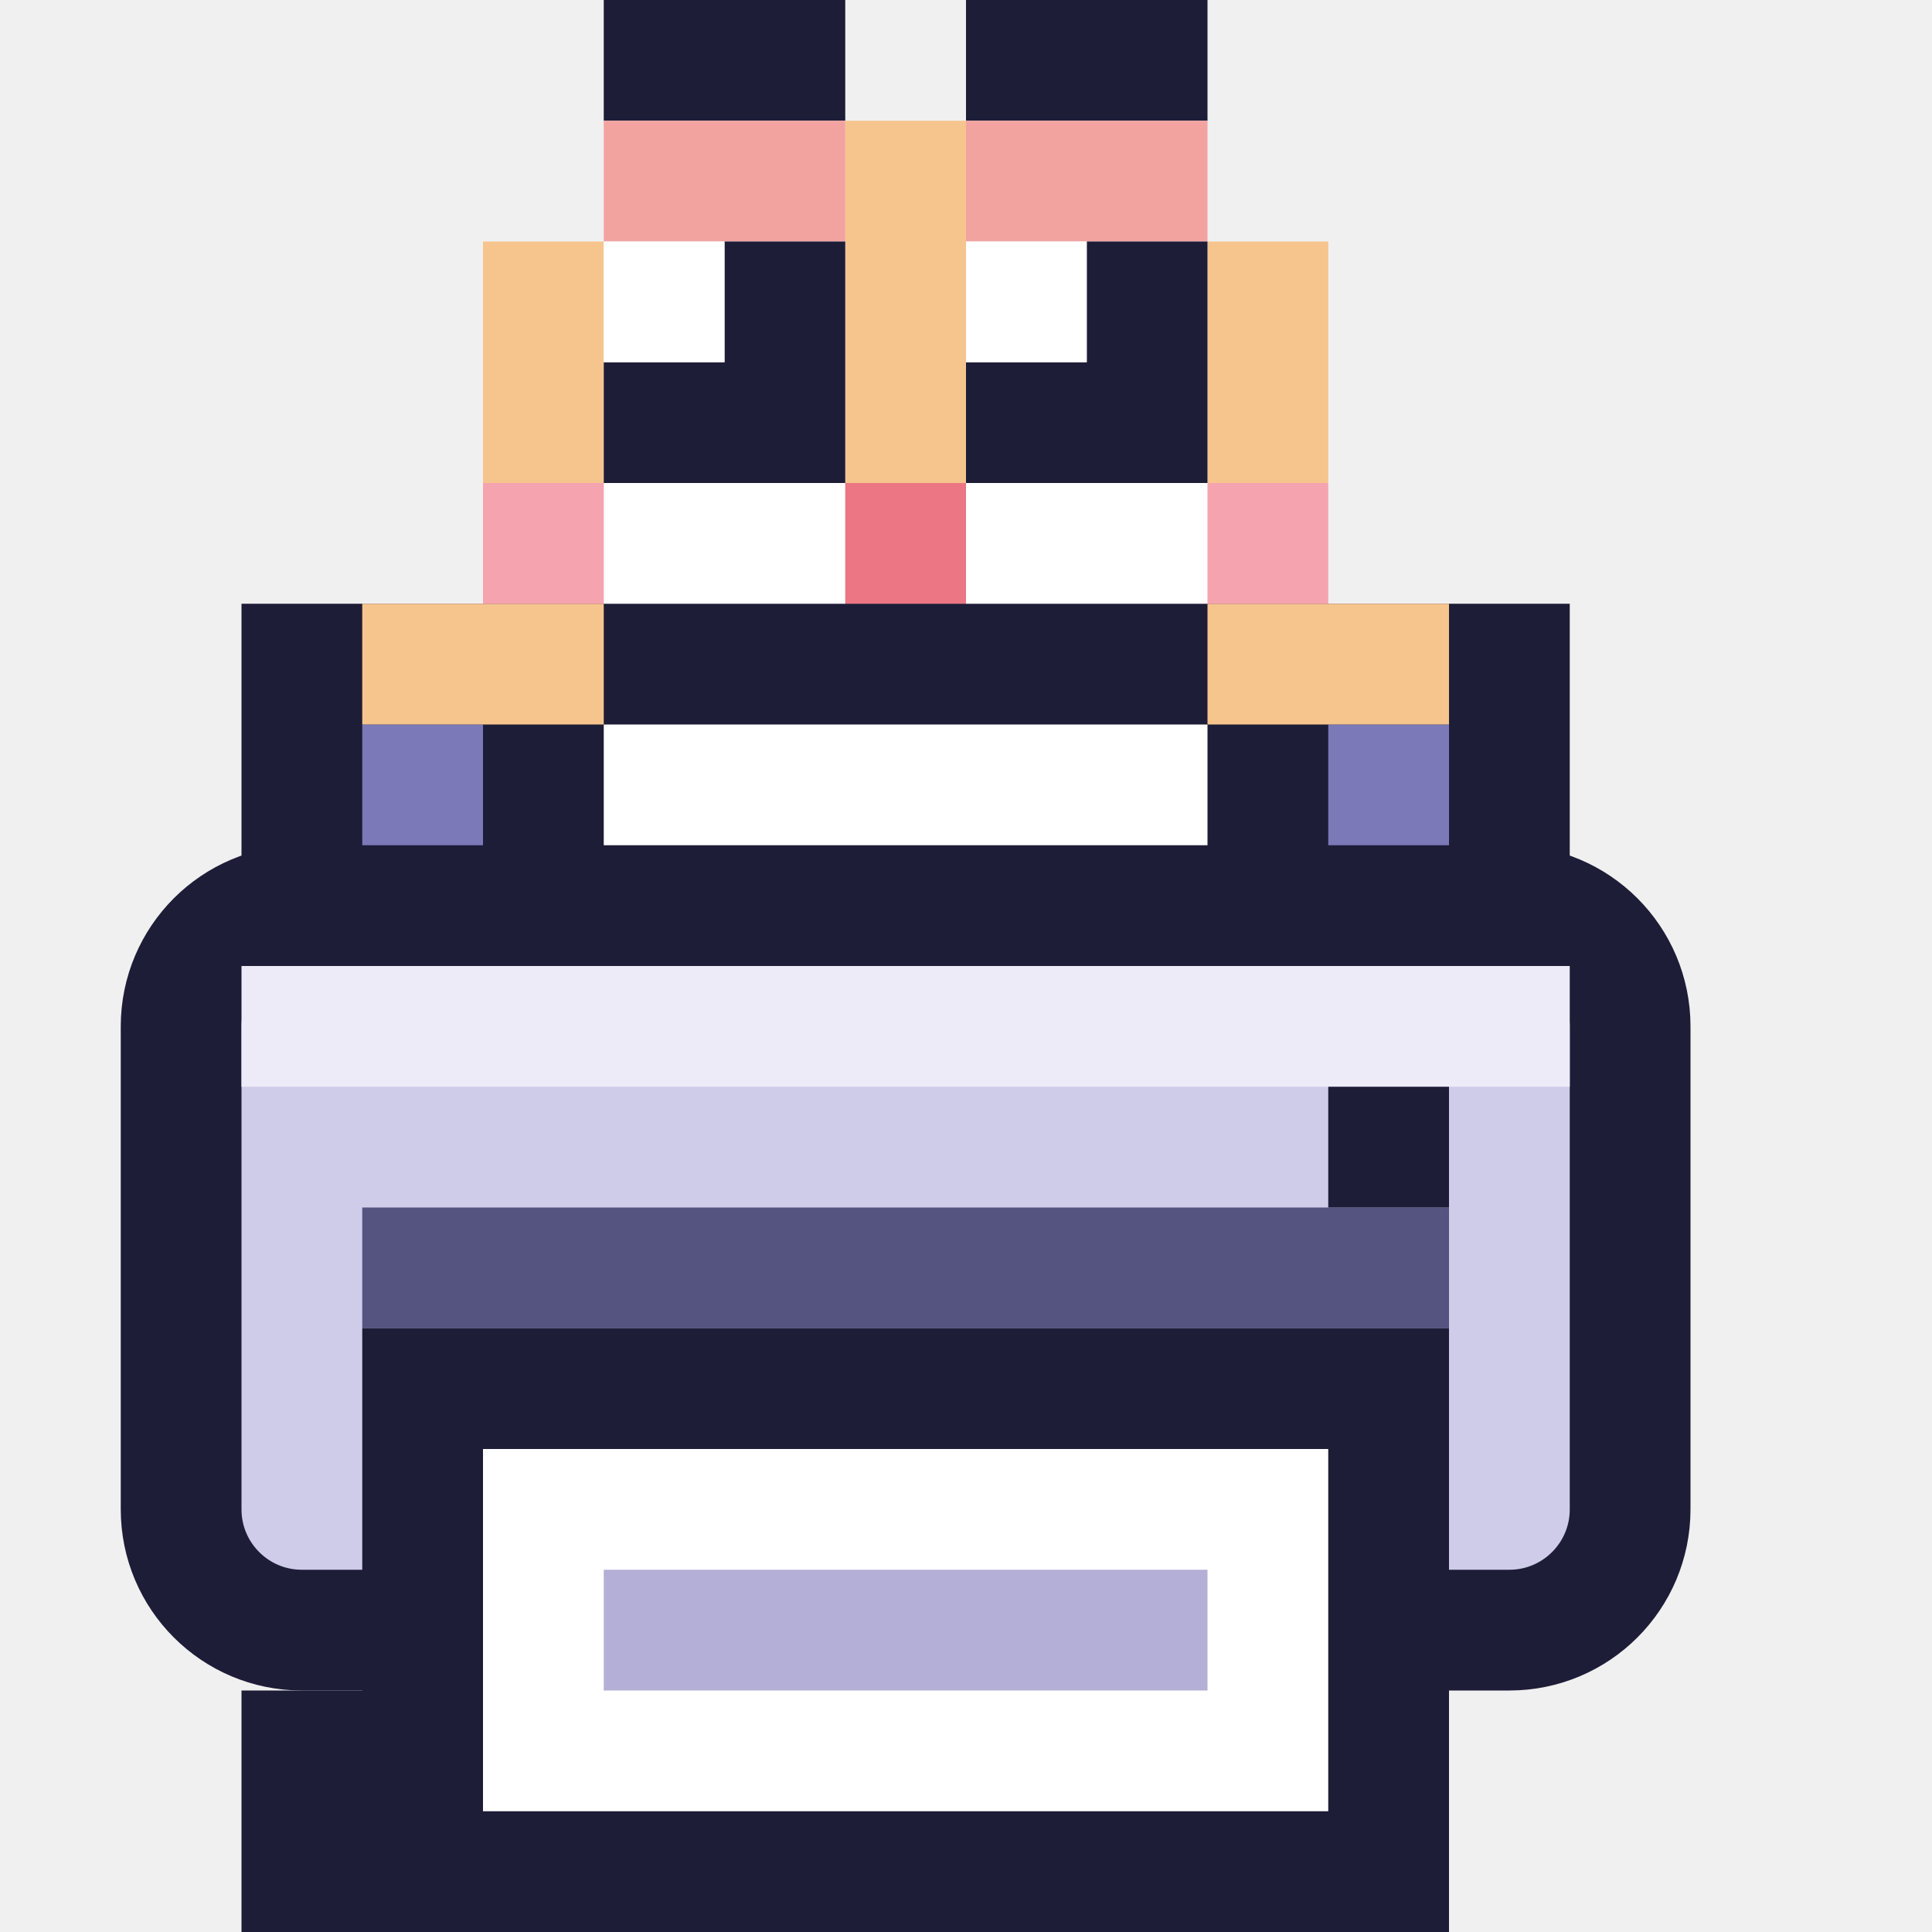
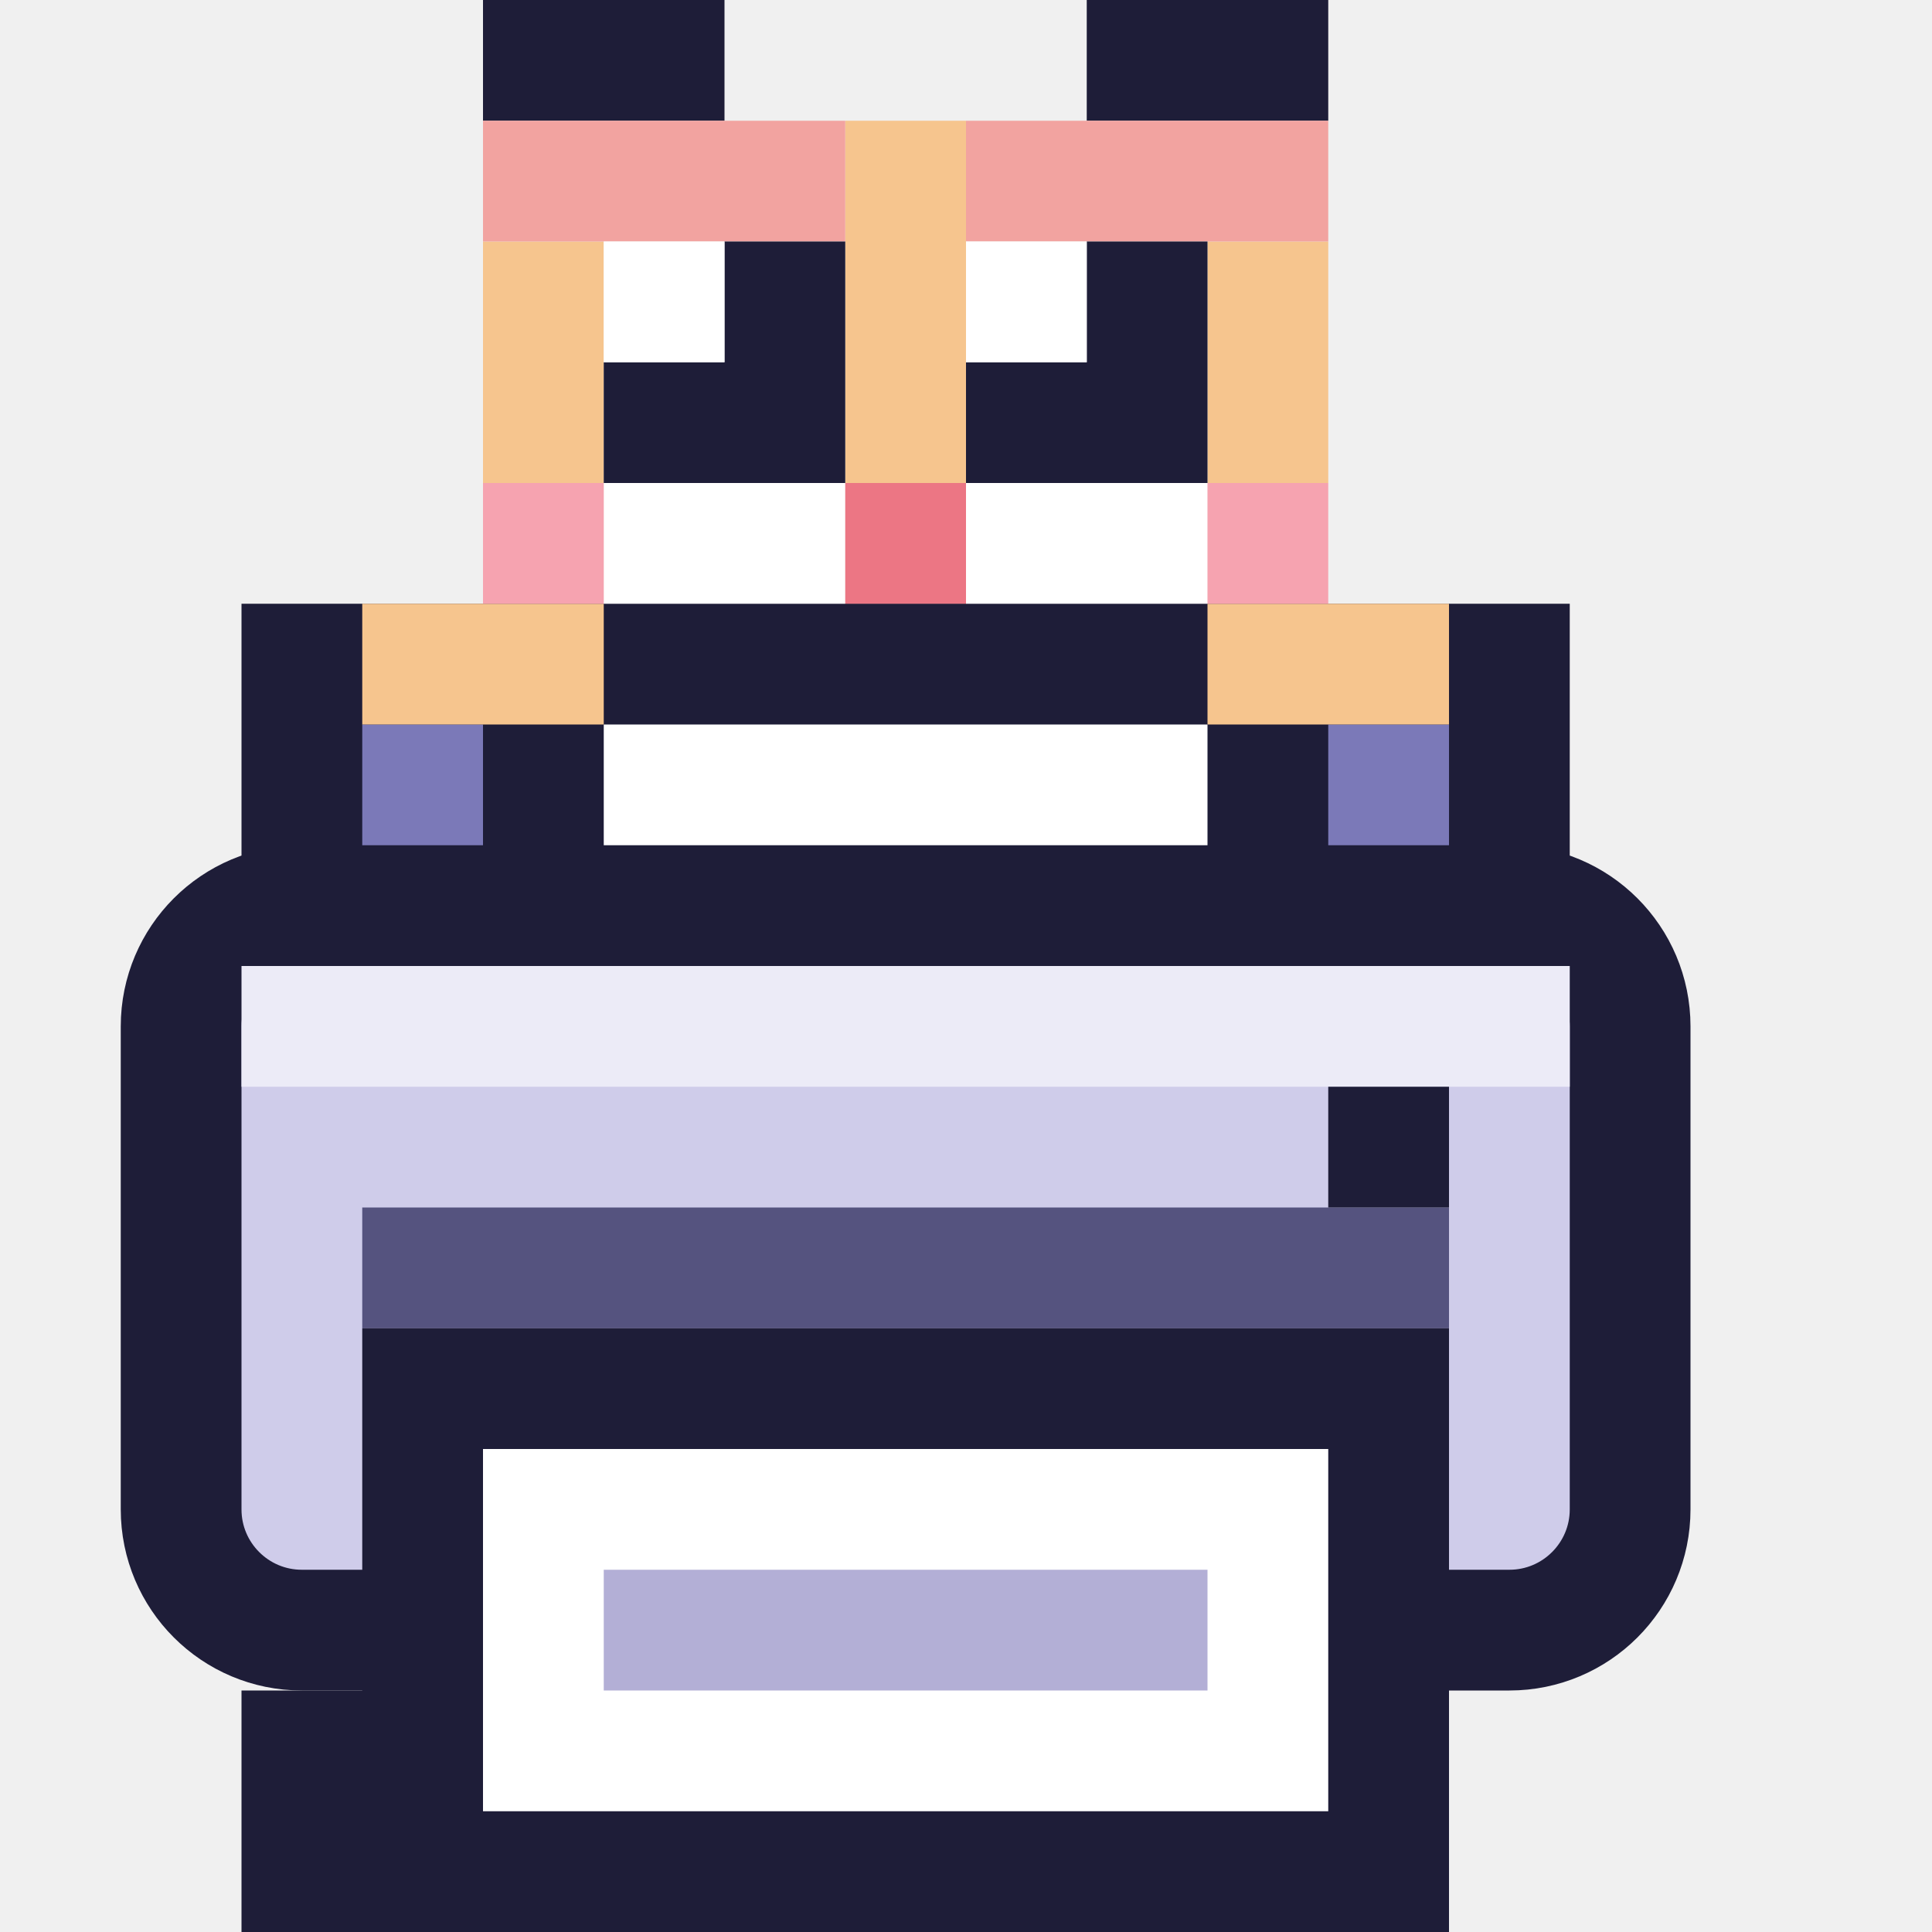
<svg xmlns="http://www.w3.org/2000/svg" width="16" height="16" viewBox="0 0 16 16">
  <g id="back">
    <path id="tray" d="M2.5 8V5.5H12.5V8" fill="#7B79B8" stroke="#1E1D38" stroke-width="1" />
    <path id="sheet_in" d="M4.5 8V5.5H10.5V8" fill="#FFFFFF" stroke="#1E1D38" stroke-width="1" />
  </g>
  <g id="hamster">
    <path id="hm_peach" d="M7 1h1v1h-1ZM4 2h1v1h-1ZM7 2h1v1h-1ZM10 2h1v1h-1ZM4 3h1v1h-1ZM7 3h1v1h-1ZM10 3h1v1h-1ZM3 5h2v1h-2ZM10 5h2v1h-2Z" fill="#F6C58E" />
    <path id="hm_muzzle" d="M5 4h2v1h-2ZM8 4h2v1h-2Z" fill="#FFFFFF" />
-     <path id="hm_outline" d="M5 0h2v1h-2ZM8 0h2v1h-2Z" fill="#1E1D38" />
-     <path id="hm_ears_in" d="M5 1h2v1h-2ZM8 1h2v1h-2Z" fill="#F2A3A0" />
+     <path id="hm_outline" d="M4 0h2v1h-2ZM9 0h2v1h-2Z" fill="#1E1D38" />
+     <path id="hm_ears_in" d="M4 1h3v1h-3ZM8 1h3v1h-3Z" fill="#F2A3A0" />
    <path id="hm_eyes" d="M6 2h1v1h-1ZM9 2h1v1h-1ZM5 3h2v1h-2ZM8 3h2v1h-2Z" fill="#1E1D38" />
    <path id="hm_eyes_hl" d="M5 2h1v1h-1ZM8 2h1v1h-1Z" fill="#FFFFFF" />
    <path id="hm_blush" d="M4 4h1v1h-1ZM10 4h1v1h-1Z" fill="#F6A3B0" />
    <path id="hm_nose" d="M7 4h1v1h-1Z" fill="#EC7684" />
  </g>
  <g id="object">
    <path id="printer" d="M2.5 7.5H12.5A1 1 0 0 1 13.5 8.5V12.5A1 1 0 0 1 12.5 13.5H2.5A1 1 0 0 1 1.5 12.5V8.5A1 1 0 0 1 2.5 7.5Z" fill="#CFCCEA" stroke="#1E1D38" stroke-width="1" />
    <path id="slot" d="M3 10H12V11H3Z" fill="#55537F" />
    <path id="sheet_out" d="M3.5 11.5H11.5V15.5H2.5V14.5H3.5Z" fill="#FFFFFF" stroke="#1E1D38" stroke-width="1" />
  </g>
  <g id="object_fx">
    <path id="printer_top" d="M2 8H13V9H2Z" fill="#ECEBF7" />
    <path id="button_dot" d="M11 9h1v1h-1Z" fill="#1E1D38" />
    <path id="text_line" d="M5 13.5H10" fill="none" stroke="#B3AFD6" stroke-width="1" />
  </g>
</svg>
